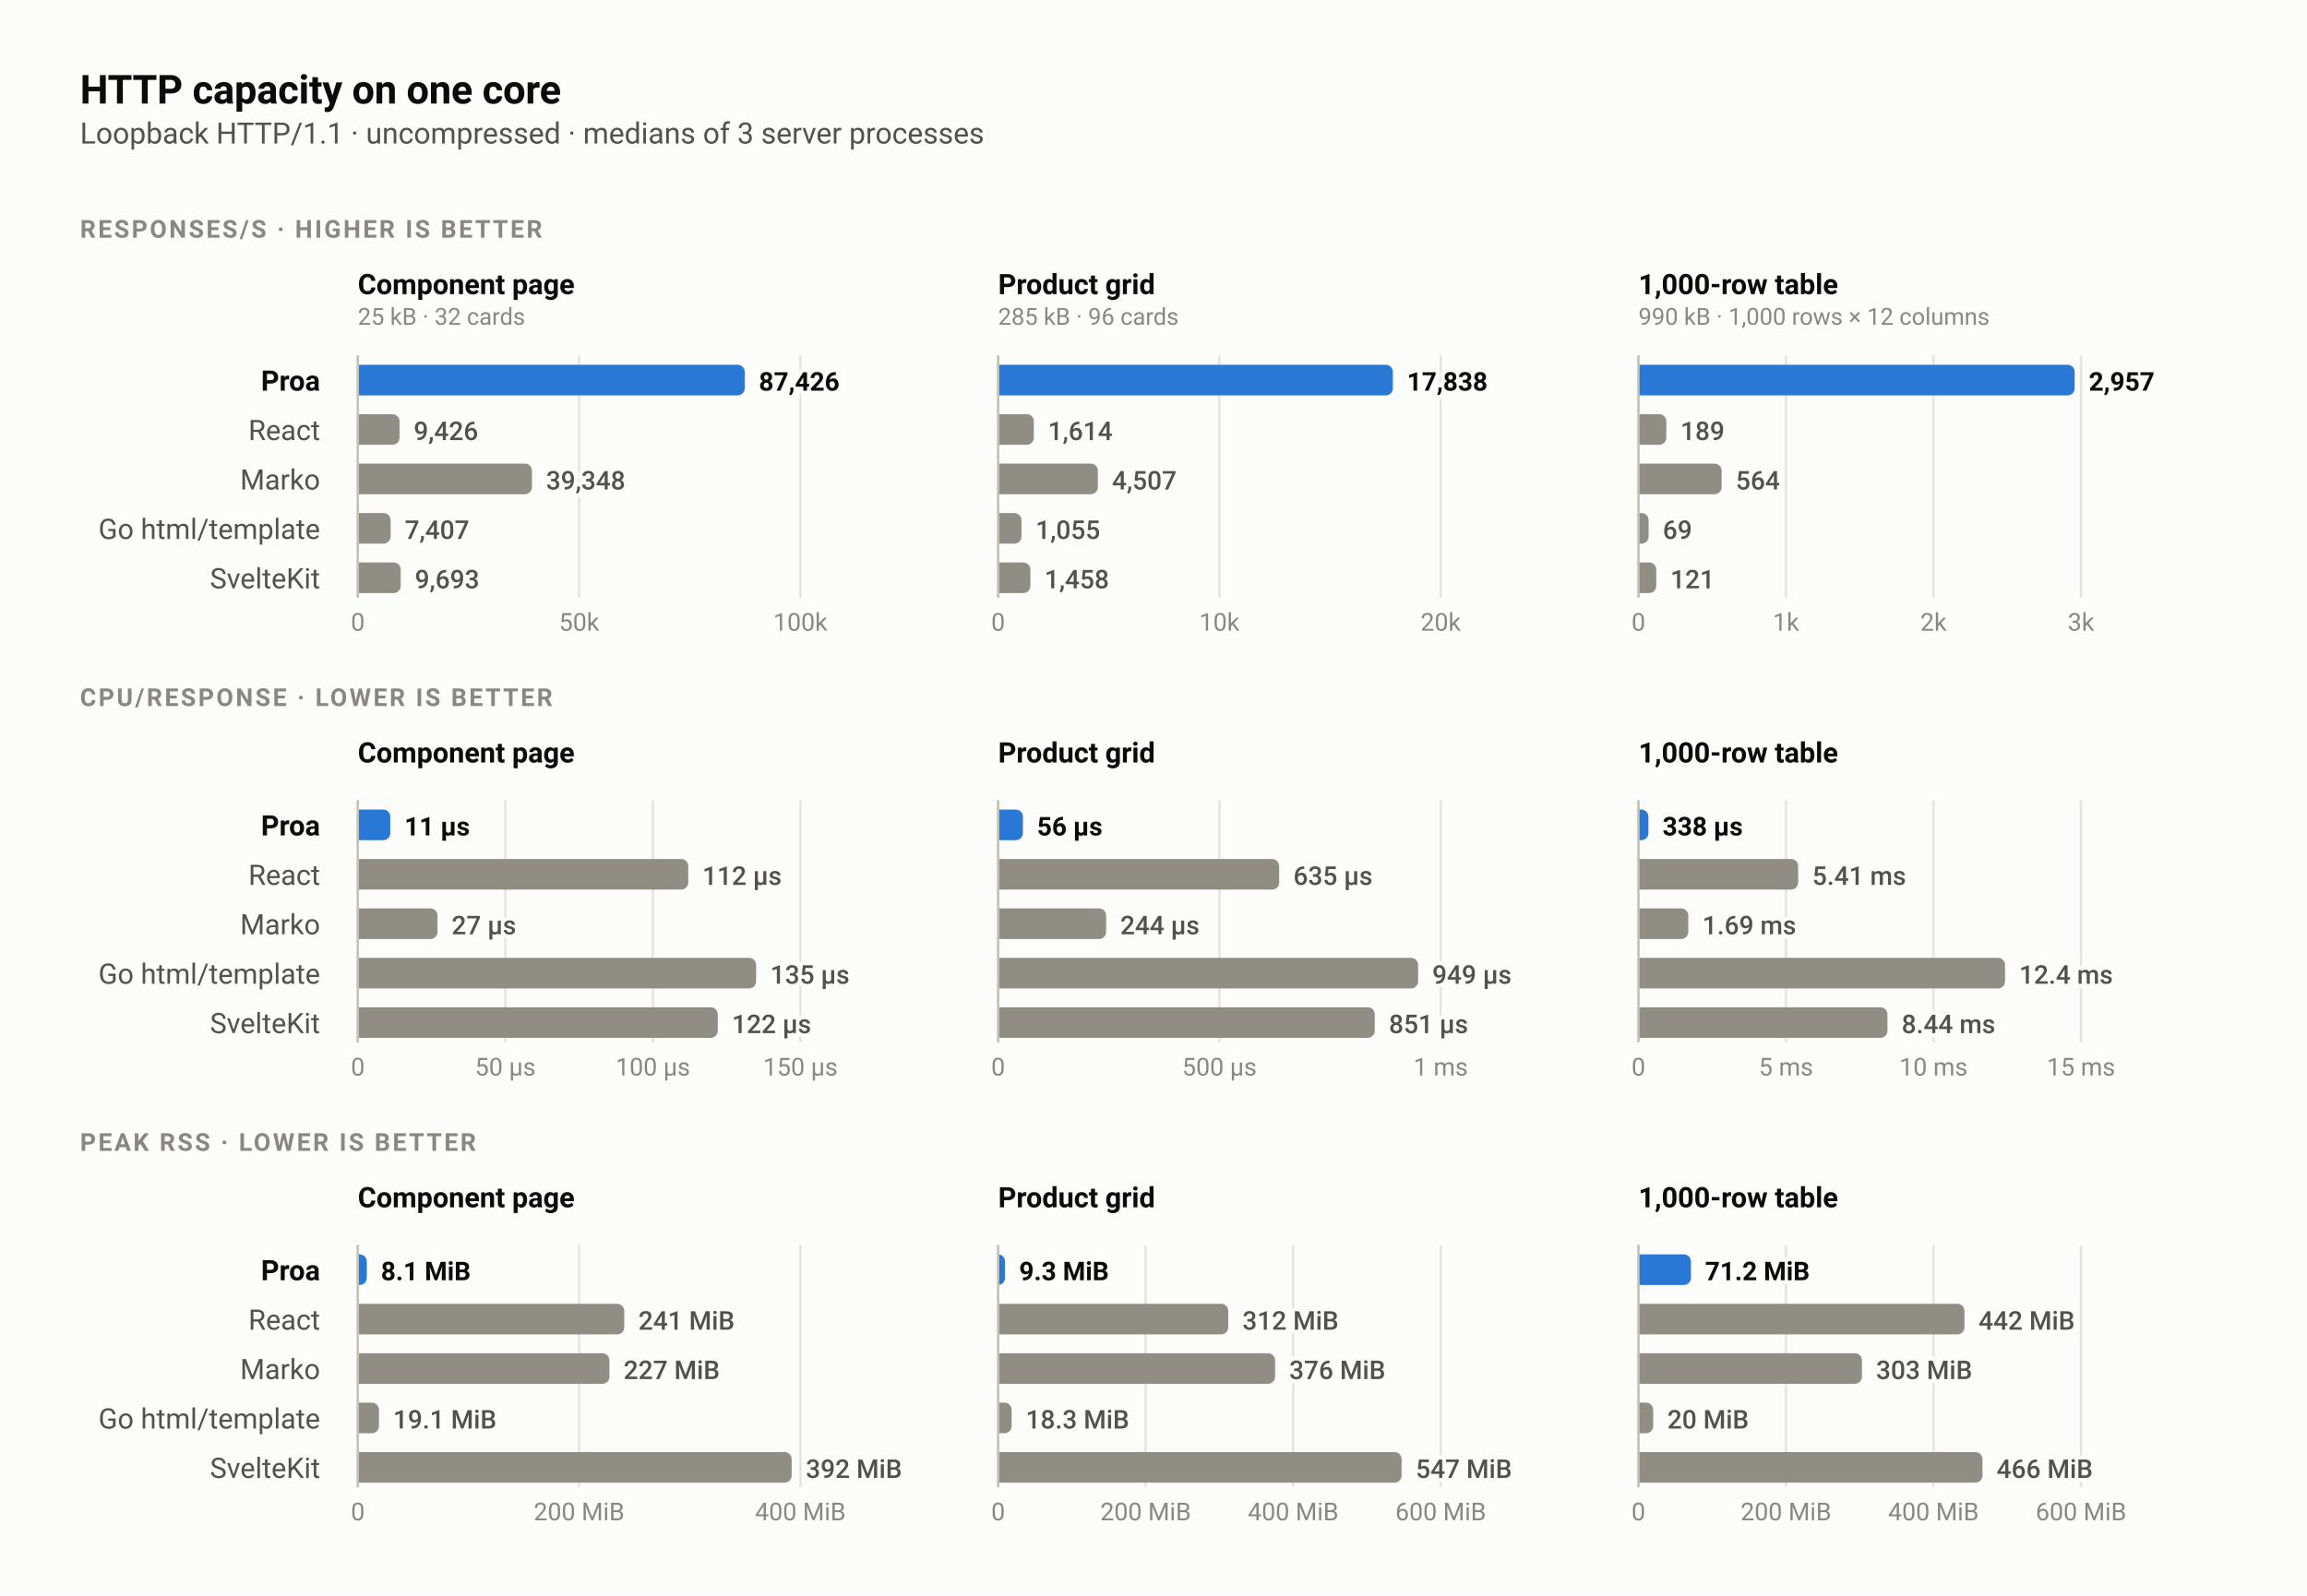
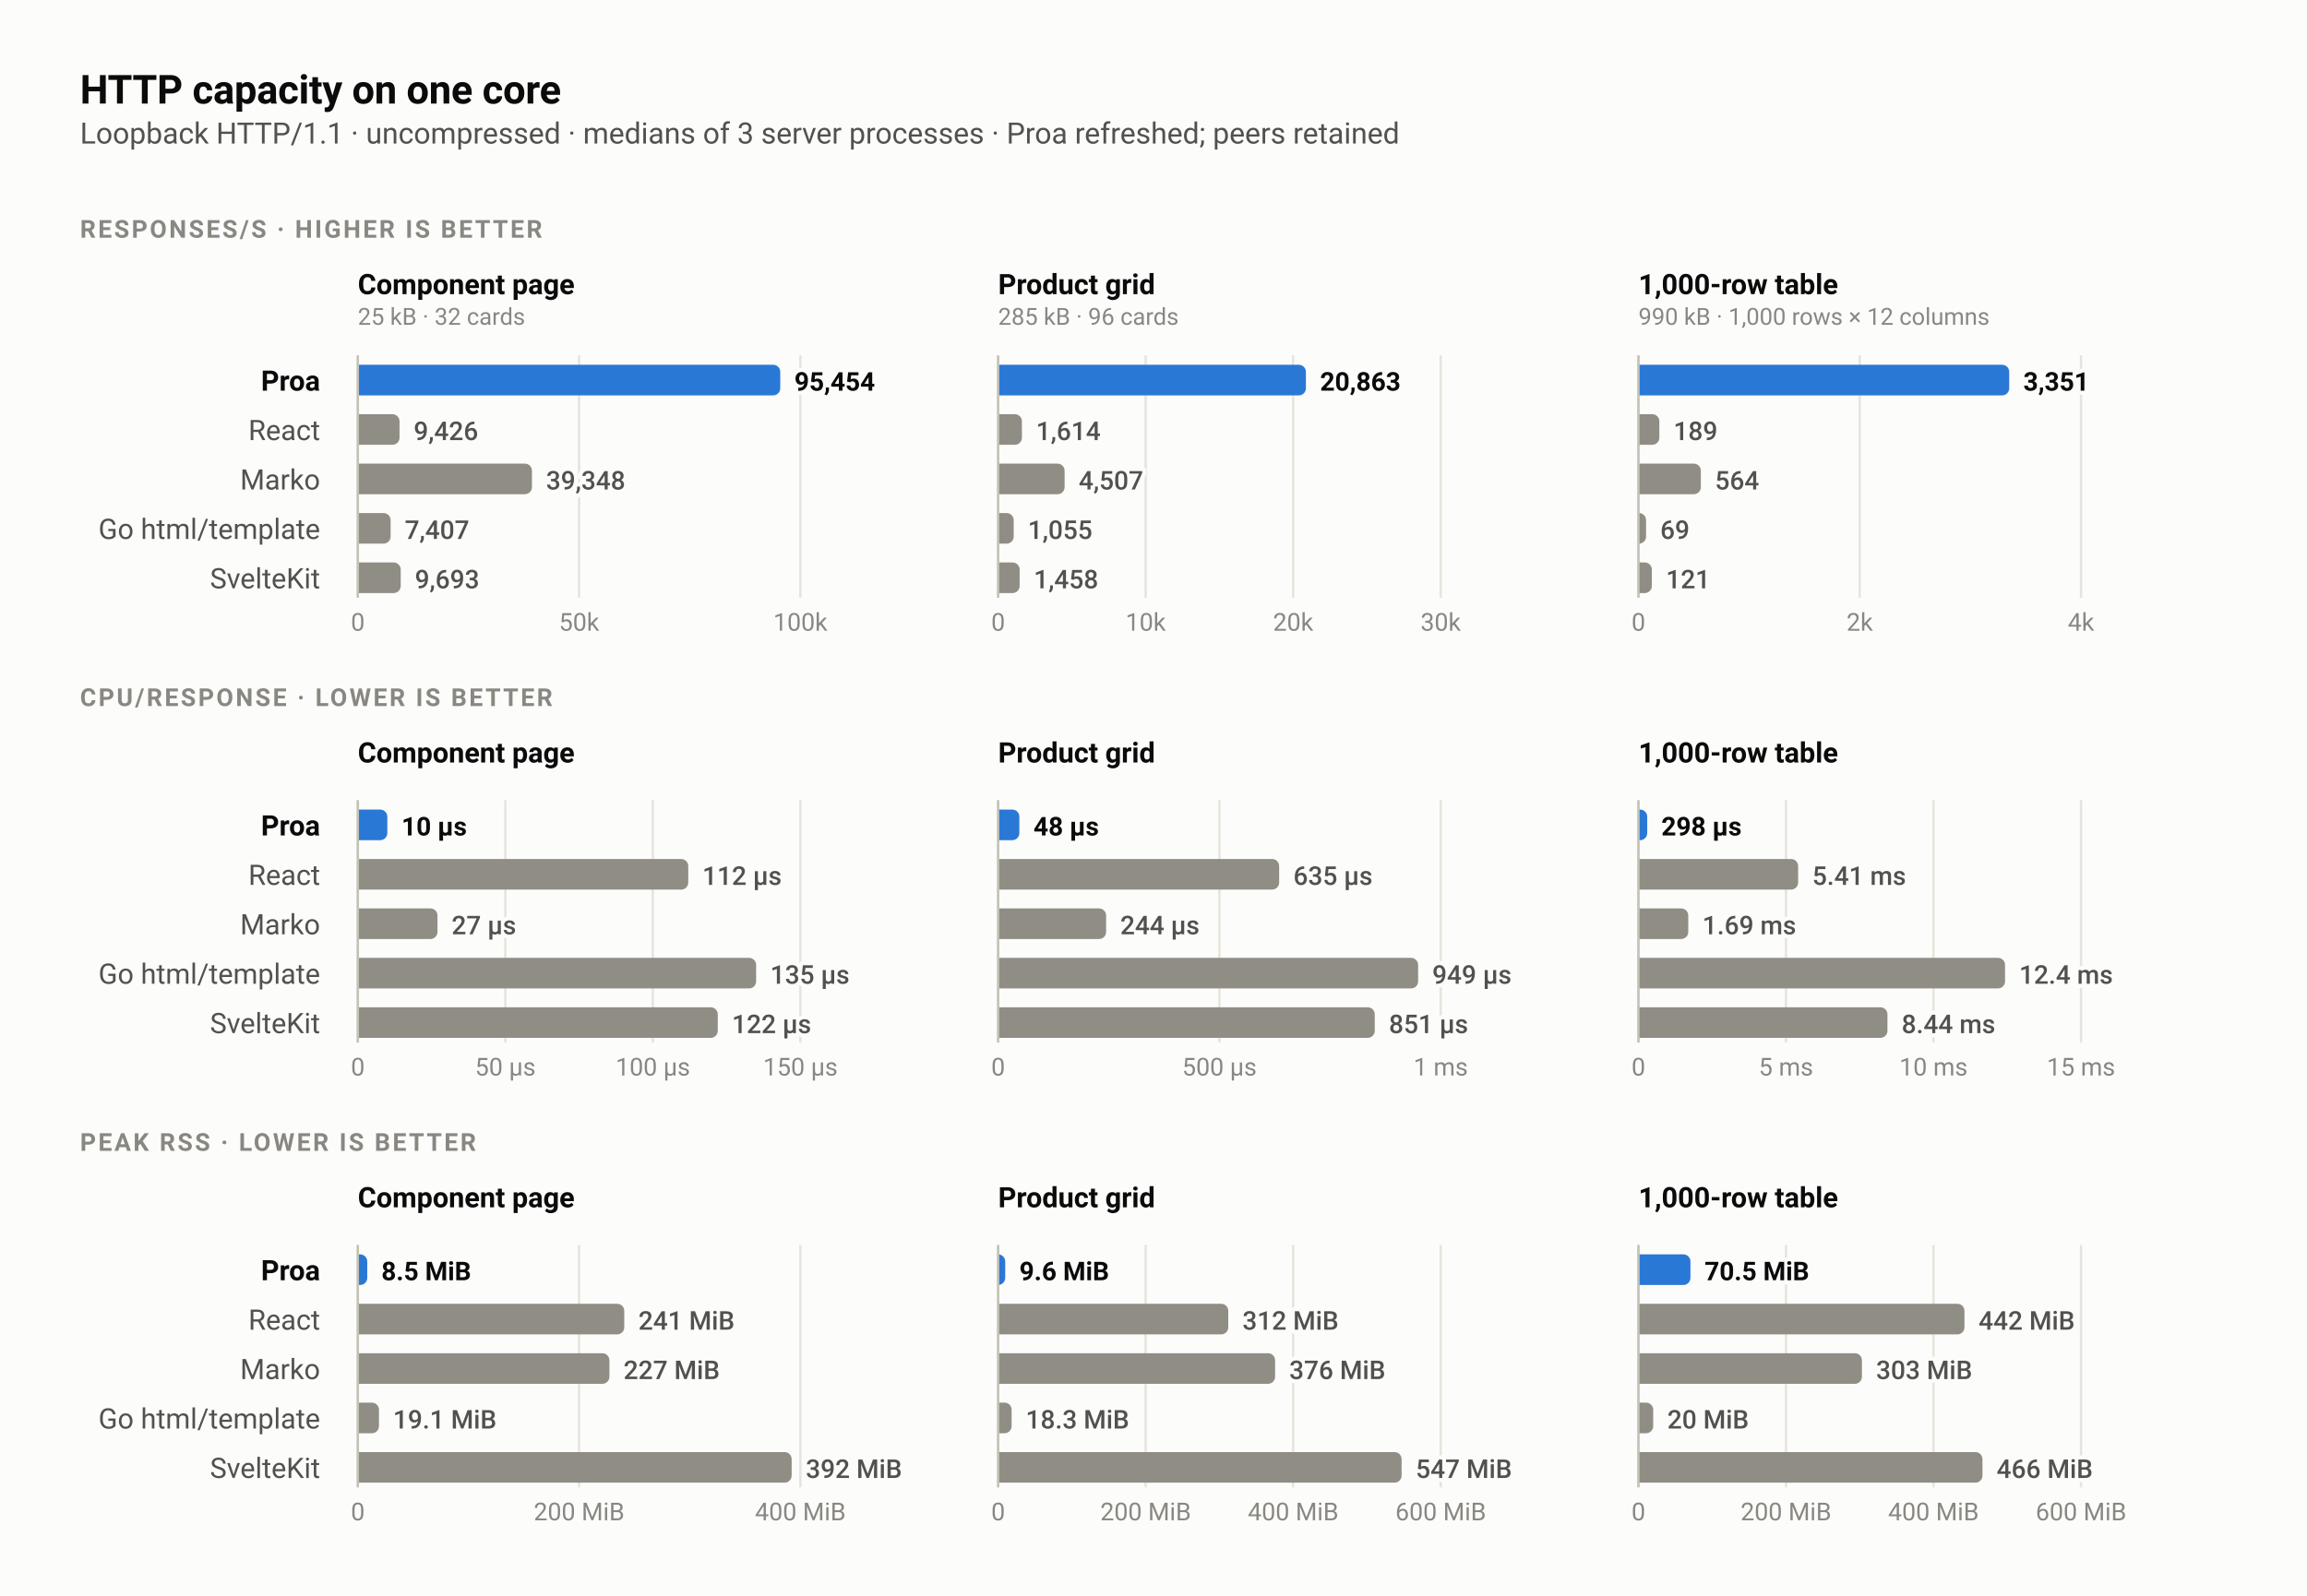
<svg xmlns="http://www.w3.org/2000/svg" width="980" height="678" viewBox="0 0 980 678" role="img" aria-labelledby="ttl dsc">
  <style>
  text { font-family: system-ui, -apple-system, "Segoe UI", Roboto, "Helvetica Neue", Arial, sans-serif; }
  .t   { font-size: 17px; font-weight: 600; fill: #0b0b0b; letter-spacing: -.005em; }
  .d   { font-size: 12.5px; font-weight: 400; fill: #52514e; }
  .eb  { font-size: 10.5px; font-weight: 600; fill: #898781; letter-spacing: .09em; }
  .cat { font-size: 12px; font-weight: 400; fill: #52514e; }
  .catb{ font-size: 12px; font-weight: 600; fill: #0b0b0b; }
  .lg  { font-size: 12px; font-weight: 400; fill: #52514e; }
  .tick{ font-size: 10.5px; font-weight: 400; fill: #898781; font-variant-numeric: tabular-nums; }
  .val { font-size: 11px; font-weight: 500; fill: #52514e; font-variant-numeric: tabular-nums;
         paint-order: stroke; stroke: #fcfcfb; stroke-width: 3.5px; stroke-linejoin: round; }
  .valb{ font-size: 11px; font-weight: 600; fill: #0b0b0b; font-variant-numeric: tabular-nums;
         paint-order: stroke; stroke: #fcfcfb; stroke-width: 3.5px; stroke-linejoin: round; }
  .valw{ font-size: 11px; font-weight: 600; fill: #fcfcfb; font-variant-numeric: tabular-nums; }
  .note{ font-size: 10px; font-weight: 400; fill: #898781; }
  .mono{ font-family: ui-monospace, SFMono-Regular, "SF Mono", Menlo, Consolas, monospace; }
  .end { text-anchor: end; }
  .mid { text-anchor: middle; }
</style>
  <rect width="980" height="678" fill="#fcfcfb" />
  <text x="34" y="44" class="t">HTTP capacity on one core</text>
-   <text x="34" y="61" class="d">Loopback HTTP/1.1 · uncompressed · medians of 3 server processes</text>
+   <text x="34" y="61" class="d">Loopback HTTP/1.1 · uncompressed · medians of 3 server processes · Proa refreshed; peers retained</text>
  <text x="34" y="101" class="eb">RESPONSES/S · HIGHER IS BETTER</text>
  <text x="152" y="125" class="catb">Component page</text>
  <text x="152" y="138" class="note">25 kB · 32 cards</text>
  <path d="M152 151L152 254" stroke="#e6e4dc" stroke-width="1" />
  <text x="152" y="268" class="tick mid">0</text>
  <path d="M246 151L246 254" stroke="#e6e4dc" stroke-width="1" />
  <text x="246" y="268" class="tick mid">50k</text>
  <path d="M340 151L340 254" stroke="#e6e4dc" stroke-width="1" />
  <text x="340" y="268" class="tick mid">100k</text>
-   <path d="M152 155H313.36a3 3 0 0 1 3 3V165a3 3 0 0 1 -3 3H152Z" fill="#2a78d6" />
-   <text x="322.36" y="166" class="valb">87,426</text>
+   <path d="M152 155H328.45a3 3 0 0 1 3 3V165a3 3 0 0 1 -3 3H152Z" fill="#2a78d6" />
+   <text x="337.45" y="166" class="valb">95,454</text>
  <text x="136" y="166" class="catb end">Proa</text>
  <path d="M152 176H166.72a3 3 0 0 1 3 3V186a3 3 0 0 1 -3 3H152Z" fill="#8f8d84" />
  <text x="175.72" y="187" class="val">9,426</text>
  <text x="136" y="187" class="cat end">React</text>
  <path d="M152 197H222.97a3 3 0 0 1 3 3V207a3 3 0 0 1 -3 3H152Z" fill="#8f8d84" />
  <text x="231.97" y="208" class="val">39,348</text>
  <text x="136" y="208" class="cat end">Marko</text>
  <path d="M152 218H162.93a3 3 0 0 1 3 3V228a3 3 0 0 1 -3 3H152Z" fill="#8f8d84" />
  <text x="171.93" y="229" class="val">7,407</text>
  <text x="136" y="229" class="cat end">Go html/template</text>
  <path d="M152 239H167.22a3 3 0 0 1 3 3V249a3 3 0 0 1 -3 3H152Z" fill="#8f8d84" />
  <text x="176.22" y="250" class="val">9,693</text>
  <text x="136" y="250" class="cat end">SvelteKit</text>
  <path d="M152 151L152 254" stroke="#c3c2b7" stroke-width="1" />
  <text x="424" y="125" class="catb">Product grid</text>
  <text x="424" y="138" class="note">285 kB · 96 cards</text>
  <path d="M424 151L424 254" stroke="#e6e4dc" stroke-width="1" />
  <text x="424" y="268" class="tick mid">0</text>
-   <path d="M518 151L518 254" stroke="#e6e4dc" stroke-width="1" />
-   <text x="518" y="268" class="tick mid">10k</text>
+   <path d="M486.67 151L486.67 254" stroke="#e6e4dc" stroke-width="1" />
+   <text x="486.67" y="268" class="tick mid">10k</text>
+   <path d="M549.33 151L549.33 254" stroke="#e6e4dc" stroke-width="1" />
+   <text x="549.33" y="268" class="tick mid">20k</text>
  <path d="M612 151L612 254" stroke="#e6e4dc" stroke-width="1" />
-   <text x="612" y="268" class="tick mid">20k</text>
-   <path d="M424 155H588.68a3 3 0 0 1 3 3V165a3 3 0 0 1 -3 3H424Z" fill="#2a78d6" />
-   <text x="597.68" y="166" class="valb">17,838</text>
-   <path d="M424 176H436.17a3 3 0 0 1 3 3V186a3 3 0 0 1 -3 3H424Z" fill="#8f8d84" />
-   <text x="445.17" y="187" class="val">1,614</text>
-   <path d="M424 197H463.37a3 3 0 0 1 3 3V207a3 3 0 0 1 -3 3H424Z" fill="#8f8d84" />
-   <text x="472.37" y="208" class="val">4,507</text>
-   <path d="M424 218H430.92a3 3 0 0 1 3 3V228a3 3 0 0 1 -3 3H424Z" fill="#8f8d84" />
-   <text x="439.92" y="229" class="val">1,055</text>
-   <path d="M424 239H434.71a3 3 0 0 1 3 3V249a3 3 0 0 1 -3 3H424Z" fill="#8f8d84" />
-   <text x="443.71" y="250" class="val">1,458</text>
+   <text x="612" y="268" class="tick mid">30k</text>
+   <path d="M424 155H551.74a3 3 0 0 1 3 3V165a3 3 0 0 1 -3 3H424Z" fill="#2a78d6" />
+   <text x="560.74" y="166" class="valb">20,863</text>
+   <path d="M424 176H431.11a3 3 0 0 1 3 3V186a3 3 0 0 1 -3 3H424Z" fill="#8f8d84" />
+   <text x="440.11" y="187" class="val">1,614</text>
+   <path d="M424 197H449.24a3 3 0 0 1 3 3V207a3 3 0 0 1 -3 3H424Z" fill="#8f8d84" />
+   <text x="458.24" y="208" class="val">4,507</text>
+   <path d="M424 218H427.61a3 3 0 0 1 3 3V228a3 3 0 0 1 -3 3H424Z" fill="#8f8d84" />
+   <text x="436.61" y="229" class="val">1,055</text>
+   <path d="M424 239H430.14a3 3 0 0 1 3 3V249a3 3 0 0 1 -3 3H424Z" fill="#8f8d84" />
+   <text x="439.14" y="250" class="val">1,458</text>
  <path d="M424 151L424 254" stroke="#c3c2b7" stroke-width="1" />
  <text x="696" y="125" class="catb">1,000-row table</text>
  <text x="696" y="138" class="note">990 kB · 1,000 rows × 12 columns</text>
  <path d="M696 151L696 254" stroke="#e6e4dc" stroke-width="1" />
  <text x="696" y="268" class="tick mid">0</text>
-   <path d="M758.67 151L758.67 254" stroke="#e6e4dc" stroke-width="1" />
-   <text x="758.67" y="268" class="tick mid">1k</text>
-   <path d="M821.33 151L821.33 254" stroke="#e6e4dc" stroke-width="1" />
-   <text x="821.33" y="268" class="tick mid">2k</text>
+   <path d="M790 151L790 254" stroke="#e6e4dc" stroke-width="1" />
+   <text x="790" y="268" class="tick mid">2k</text>
  <path d="M884 151L884 254" stroke="#e6e4dc" stroke-width="1" />
-   <text x="884" y="268" class="tick mid">3k</text>
-   <path d="M696 155H878.31a3 3 0 0 1 3 3V165a3 3 0 0 1 -3 3H696Z" fill="#2a78d6" />
-   <text x="887.31" y="166" class="valb">2,957</text>
-   <path d="M696 176H704.84a3 3 0 0 1 3 3V186a3 3 0 0 1 -3 3H696Z" fill="#8f8d84" />
-   <text x="713.84" y="187" class="val">189</text>
-   <path d="M696 197H728.34a3 3 0 0 1 3 3V207a3 3 0 0 1 -3 3H696Z" fill="#8f8d84" />
-   <text x="737.34" y="208" class="val">564</text>
-   <path d="M696 218H697.32a3 3 0 0 1 3 3V228a3 3 0 0 1 -3 3H696Z" fill="#8f8d84" />
-   <text x="706.32" y="229" class="val">69</text>
-   <path d="M696 239H700.58a3 3 0 0 1 3 3V249a3 3 0 0 1 -3 3H696Z" fill="#8f8d84" />
-   <text x="709.58" y="250" class="val">121</text>
+   <text x="884" y="268" class="tick mid">4k</text>
+   <path d="M696 155H850.5a3 3 0 0 1 3 3V165a3 3 0 0 1 -3 3H696Z" fill="#2a78d6" />
+   <text x="859.5" y="166" class="valb">3,351</text>
+   <path d="M696 176H701.88a3 3 0 0 1 3 3V186a3 3 0 0 1 -3 3H696Z" fill="#8f8d84" />
+   <text x="710.88" y="187" class="val">189</text>
+   <path d="M696 197H719.51a3 3 0 0 1 3 3V207a3 3 0 0 1 -3 3H696Z" fill="#8f8d84" />
+   <text x="728.51" y="208" class="val">564</text>
+   <path d="M696 218H696.24a3 3 0 0 1 3 3V228a3 3 0 0 1 -3 3H696Z" fill="#8f8d84" />
+   <text x="705.24" y="229" class="val">69</text>
+   <path d="M696 239H698.69a3 3 0 0 1 3 3V249a3 3 0 0 1 -3 3H696Z" fill="#8f8d84" />
+   <text x="707.69" y="250" class="val">121</text>
  <path d="M696 151L696 254" stroke="#c3c2b7" stroke-width="1" />
  <text x="34" y="300" class="eb">CPU/RESPONSE · LOWER IS BETTER</text>
  <text x="152" y="324" class="catb">Component page</text>
  <path d="M152 340L152 443" stroke="#e6e4dc" stroke-width="1" />
  <text x="152" y="457" class="tick mid">0</text>
  <path d="M214.67 340L214.67 443" stroke="#e6e4dc" stroke-width="1" />
  <text x="214.67" y="457" class="tick mid">50 µs</text>
  <path d="M277.33 340L277.33 443" stroke="#e6e4dc" stroke-width="1" />
  <text x="277.33" y="457" class="tick mid">100 µs</text>
  <path d="M340 340L340 443" stroke="#e6e4dc" stroke-width="1" />
  <text x="340" y="457" class="tick mid">150 µs</text>
-   <path d="M152 344H162.79a3 3 0 0 1 3 3V354a3 3 0 0 1 -3 3H152Z" fill="#2a78d6" />
-   <text x="171.79" y="355" class="valb">11 µs</text>
+   <path d="M152 344H161.53a3 3 0 0 1 3 3V354a3 3 0 0 1 -3 3H152Z" fill="#2a78d6" />
+   <text x="170.53" y="355" class="valb">10 µs</text>
  <text x="136" y="355" class="catb end">Proa</text>
  <path d="M152 365H289.37a3 3 0 0 1 3 3V375a3 3 0 0 1 -3 3H152Z" fill="#8f8d84" />
  <text x="298.37" y="376" class="val">112 µs</text>
  <text x="136" y="376" class="cat end">React</text>
  <path d="M152 386H182.84a3 3 0 0 1 3 3V396a3 3 0 0 1 -3 3H152Z" fill="#8f8d84" />
  <text x="191.84" y="397" class="val">27 µs</text>
  <text x="136" y="397" class="cat end">Marko</text>
  <path d="M152 407H318.2a3 3 0 0 1 3 3V417a3 3 0 0 1 -3 3H152Z" fill="#8f8d84" />
  <text x="327.2" y="418" class="val">135 µs</text>
  <text x="136" y="418" class="cat end">Go html/template</text>
  <path d="M152 428H301.91a3 3 0 0 1 3 3V438a3 3 0 0 1 -3 3H152Z" fill="#8f8d84" />
  <text x="310.91" y="439" class="val">122 µs</text>
  <text x="136" y="439" class="cat end">SvelteKit</text>
  <path d="M152 340L152 443" stroke="#c3c2b7" stroke-width="1" />
  <text x="424" y="324" class="catb">Product grid</text>
  <path d="M424 340L424 443" stroke="#e6e4dc" stroke-width="1" />
  <text x="424" y="457" class="tick mid">0</text>
  <path d="M518 340L518 443" stroke="#e6e4dc" stroke-width="1" />
  <text x="518" y="457" class="tick mid">500 µs</text>
  <path d="M612 340L612 443" stroke="#e6e4dc" stroke-width="1" />
  <text x="612" y="457" class="tick mid">1 ms</text>
-   <path d="M424 344H431.53a3 3 0 0 1 3 3V354a3 3 0 0 1 -3 3H424Z" fill="#2a78d6" />
-   <text x="440.53" y="355" class="valb">56 µs</text>
+   <path d="M424 344H430.02a3 3 0 0 1 3 3V354a3 3 0 0 1 -3 3H424Z" fill="#2a78d6" />
+   <text x="439.02" y="355" class="valb">48 µs</text>
  <path d="M424 365H540.38a3 3 0 0 1 3 3V375a3 3 0 0 1 -3 3H424Z" fill="#8f8d84" />
  <text x="549.38" y="376" class="val">635 µs</text>
  <path d="M424 386H466.87a3 3 0 0 1 3 3V396a3 3 0 0 1 -3 3H424Z" fill="#8f8d84" />
  <text x="475.87" y="397" class="val">244 µs</text>
  <path d="M424 407H599.41a3 3 0 0 1 3 3V417a3 3 0 0 1 -3 3H424Z" fill="#8f8d84" />
  <text x="608.41" y="418" class="val">949 µs</text>
  <path d="M424 428H580.99a3 3 0 0 1 3 3V438a3 3 0 0 1 -3 3H424Z" fill="#8f8d84" />
  <text x="589.99" y="439" class="val">851 µs</text>
  <path d="M424 340L424 443" stroke="#c3c2b7" stroke-width="1" />
  <text x="696" y="324" class="catb">1,000-row table</text>
  <path d="M696 340L696 443" stroke="#e6e4dc" stroke-width="1" />
  <text x="696" y="457" class="tick mid">0</text>
  <path d="M758.67 340L758.67 443" stroke="#e6e4dc" stroke-width="1" />
  <text x="758.67" y="457" class="tick mid">5 ms</text>
  <path d="M821.33 340L821.33 443" stroke="#e6e4dc" stroke-width="1" />
  <text x="821.33" y="457" class="tick mid">10 ms</text>
  <path d="M884 340L884 443" stroke="#e6e4dc" stroke-width="1" />
  <text x="884" y="457" class="tick mid">15 ms</text>
-   <path d="M696 344H697.24a3 3 0 0 1 3 3V354a3 3 0 0 1 -3 3H696Z" fill="#2a78d6" />
-   <text x="706.24" y="355" class="valb">338 µs</text>
+   <path d="M696 344H696.73a3 3 0 0 1 3 3V354a3 3 0 0 1 -3 3H696Z" fill="#2a78d6" />
+   <text x="705.73" y="355" class="valb">298 µs</text>
  <path d="M696 365H760.84a3 3 0 0 1 3 3V375a3 3 0 0 1 -3 3H696Z" fill="#8f8d84" />
  <text x="769.84" y="376" class="val">5.41 ms</text>
  <path d="M696 386H714.17a3 3 0 0 1 3 3V396a3 3 0 0 1 -3 3H696Z" fill="#8f8d84" />
  <text x="723.17" y="397" class="val">1.69 ms</text>
  <path d="M696 407H848.73a3 3 0 0 1 3 3V417a3 3 0 0 1 -3 3H696Z" fill="#8f8d84" />
  <text x="857.73" y="418" class="val">12.4 ms</text>
  <path d="M696 428H798.78a3 3 0 0 1 3 3V438a3 3 0 0 1 -3 3H696Z" fill="#8f8d84" />
  <text x="807.78" y="439" class="val">8.44 ms</text>
  <path d="M696 340L696 443" stroke="#c3c2b7" stroke-width="1" />
  <text x="34" y="489" class="eb">PEAK RSS · LOWER IS BETTER</text>
  <text x="152" y="513" class="catb">Component page</text>
  <path d="M152 529L152 632" stroke="#e6e4dc" stroke-width="1" />
  <text x="152" y="646" class="tick mid">0</text>
  <path d="M246 529L246 632" stroke="#e6e4dc" stroke-width="1" />
  <text x="246" y="646" class="tick mid">200 MiB</text>
  <path d="M340 529L340 632" stroke="#e6e4dc" stroke-width="1" />
  <text x="340" y="646" class="tick mid">400 MiB</text>
-   <path d="M152 533H152.81a3 3 0 0 1 3 3V543a3 3 0 0 1 -3 3H152Z" fill="#2a78d6" />
-   <text x="161.81" y="544" class="valb">8.1 MiB</text>
+   <path d="M152 533H153a3 3 0 0 1 3 3V543a3 3 0 0 1 -3 3H152Z" fill="#2a78d6" />
+   <text x="162" y="544" class="valb">8.5 MiB</text>
  <text x="136" y="544" class="catb end">Proa</text>
  <path d="M152 554H262.18a3 3 0 0 1 3 3V564a3 3 0 0 1 -3 3H152Z" fill="#8f8d84" />
  <text x="271.18" y="565" class="val">241 MiB</text>
  <text x="136" y="565" class="cat end">React</text>
  <path d="M152 575H255.88a3 3 0 0 1 3 3V585a3 3 0 0 1 -3 3H152Z" fill="#8f8d84" />
  <text x="264.88" y="586" class="val">227 MiB</text>
  <text x="136" y="586" class="cat end">Marko</text>
  <path d="M152 596H157.98a3 3 0 0 1 3 3V606a3 3 0 0 1 -3 3H152Z" fill="#8f8d84" />
  <text x="166.98" y="607" class="val">19.1 MiB</text>
  <text x="136" y="607" class="cat end">Go html/template</text>
  <path d="M152 617H333.29a3 3 0 0 1 3 3V627a3 3 0 0 1 -3 3H152Z" fill="#8f8d84" />
  <text x="342.29" y="628" class="val">392 MiB</text>
  <text x="136" y="628" class="cat end">SvelteKit</text>
  <path d="M152 529L152 632" stroke="#c3c2b7" stroke-width="1" />
  <text x="424" y="513" class="catb">Product grid</text>
  <path d="M424 529L424 632" stroke="#e6e4dc" stroke-width="1" />
  <text x="424" y="646" class="tick mid">0</text>
  <path d="M486.67 529L486.67 632" stroke="#e6e4dc" stroke-width="1" />
  <text x="486.67" y="646" class="tick mid">200 MiB</text>
  <path d="M549.33 529L549.33 632" stroke="#e6e4dc" stroke-width="1" />
  <text x="549.33" y="646" class="tick mid">400 MiB</text>
  <path d="M612 529L612 632" stroke="#e6e4dc" stroke-width="1" />
  <text x="612" y="646" class="tick mid">600 MiB</text>
-   <path d="M424 533H424a2.91 2.91 0 0 1 2.91 2.91V543.09a2.91 2.91 0 0 1 -2.91 2.91H424Z" fill="#2a78d6" />
-   <text x="432.91" y="544" class="valb">9.3 MiB</text>
+   <path d="M424 533H424.01a3 3 0 0 1 3 3V543a3 3 0 0 1 -3 3H424Z" fill="#2a78d6" />
+   <text x="433.01" y="544" class="valb">9.6 MiB</text>
  <path d="M424 554H518.76a3 3 0 0 1 3 3V564a3 3 0 0 1 -3 3H424Z" fill="#8f8d84" />
  <text x="527.76" y="565" class="val">312 MiB</text>
  <path d="M424 575H538.66a3 3 0 0 1 3 3V585a3 3 0 0 1 -3 3H424Z" fill="#8f8d84" />
  <text x="547.66" y="586" class="val">376 MiB</text>
  <path d="M424 596H426.73a3 3 0 0 1 3 3V606a3 3 0 0 1 -3 3H424Z" fill="#8f8d84" />
  <text x="435.73" y="607" class="val">18.3 MiB</text>
  <path d="M424 617H592.39a3 3 0 0 1 3 3V627a3 3 0 0 1 -3 3H424Z" fill="#8f8d84" />
  <text x="601.39" y="628" class="val">547 MiB</text>
  <path d="M424 529L424 632" stroke="#c3c2b7" stroke-width="1" />
  <text x="696" y="513" class="catb">1,000-row table</text>
  <path d="M696 529L696 632" stroke="#e6e4dc" stroke-width="1" />
  <text x="696" y="646" class="tick mid">0</text>
  <path d="M758.67 529L758.67 632" stroke="#e6e4dc" stroke-width="1" />
  <text x="758.67" y="646" class="tick mid">200 MiB</text>
  <path d="M821.33 529L821.33 632" stroke="#e6e4dc" stroke-width="1" />
  <text x="821.33" y="646" class="tick mid">400 MiB</text>
  <path d="M884 529L884 632" stroke="#e6e4dc" stroke-width="1" />
  <text x="884" y="646" class="tick mid">600 MiB</text>
-   <path d="M696 533H715.31a3 3 0 0 1 3 3V543a3 3 0 0 1 -3 3H696Z" fill="#2a78d6" />
-   <text x="724.31" y="544" class="valb">71.2 MiB</text>
+   <path d="M696 533H715.09a3 3 0 0 1 3 3V543a3 3 0 0 1 -3 3H696Z" fill="#2a78d6" />
+   <text x="724.09" y="544" class="valb">70.5 MiB</text>
  <path d="M696 554H831.49a3 3 0 0 1 3 3V564a3 3 0 0 1 -3 3H696Z" fill="#8f8d84" />
  <text x="840.49" y="565" class="val">442 MiB</text>
  <path d="M696 575H787.94a3 3 0 0 1 3 3V585a3 3 0 0 1 -3 3H696Z" fill="#8f8d84" />
  <text x="796.94" y="586" class="val">303 MiB</text>
  <path d="M696 596H699.27a3 3 0 0 1 3 3V606a3 3 0 0 1 -3 3H696Z" fill="#8f8d84" />
  <text x="708.27" y="607" class="val">20 MiB</text>
  <path d="M696 617H839.14a3 3 0 0 1 3 3V627a3 3 0 0 1 -3 3H696Z" fill="#8f8d84" />
  <text x="848.14" y="628" class="val">466 MiB</text>
  <path d="M696 529L696 632" stroke="#c3c2b7" stroke-width="1" />
</svg>
